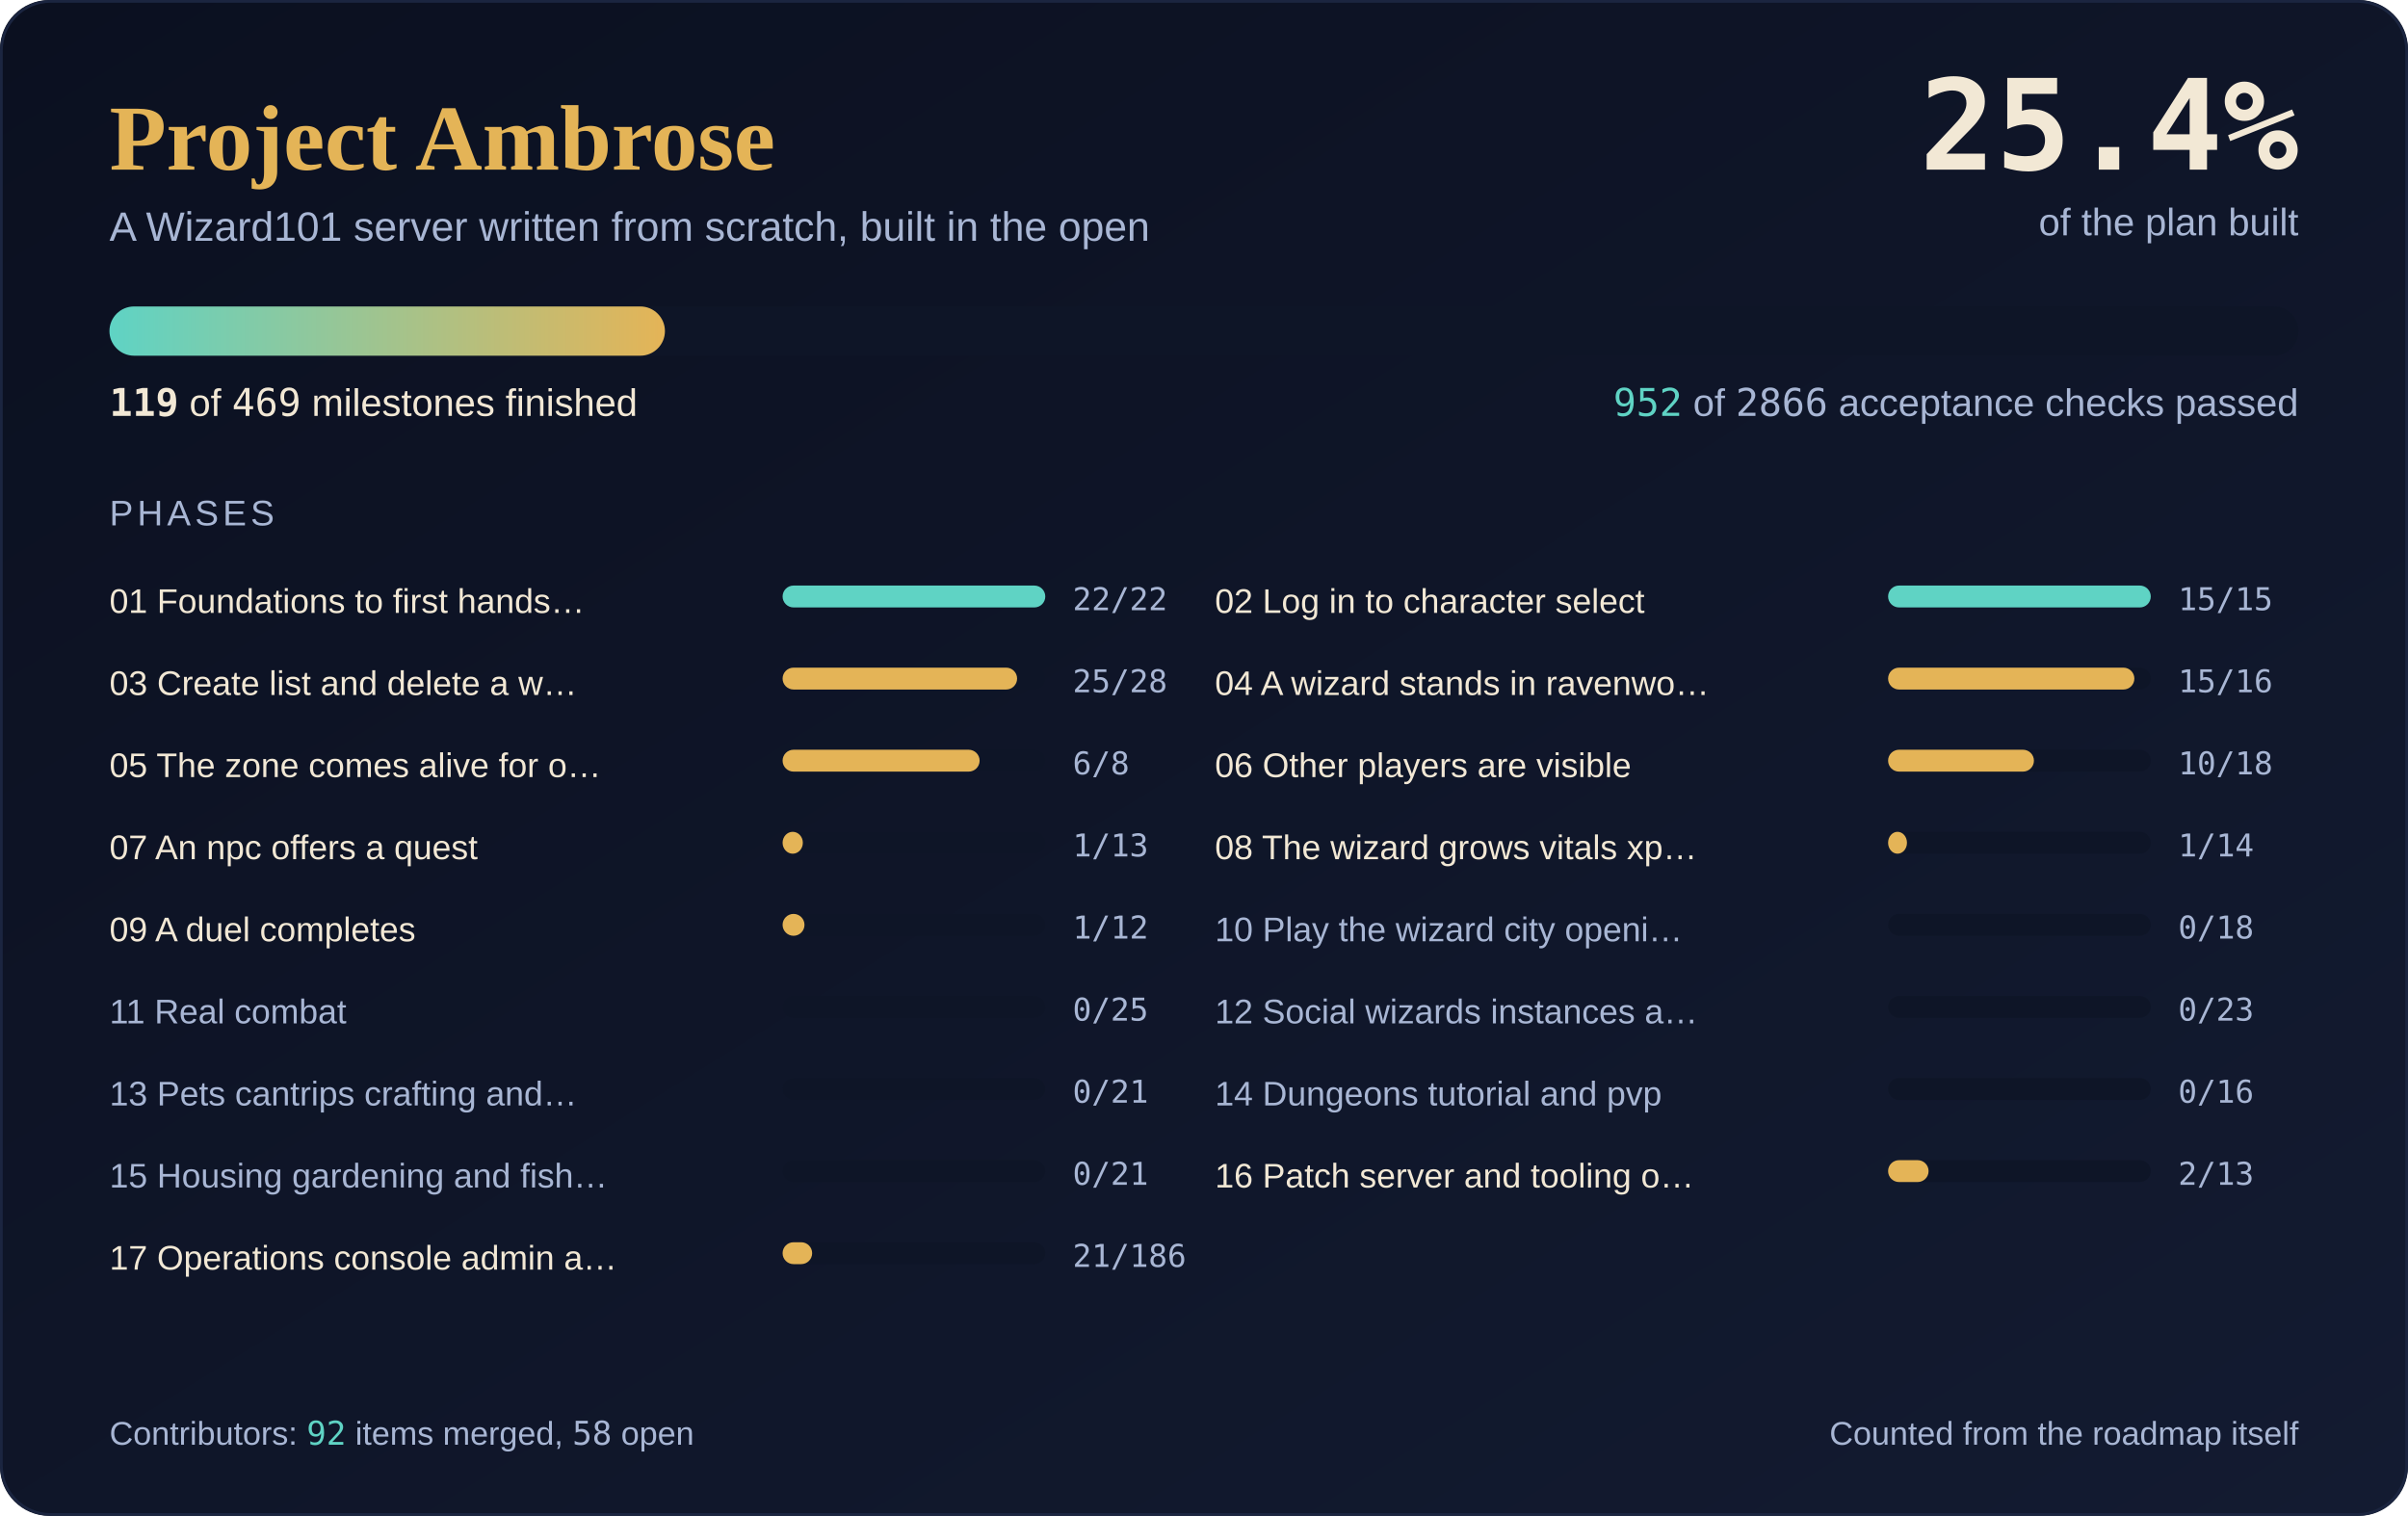
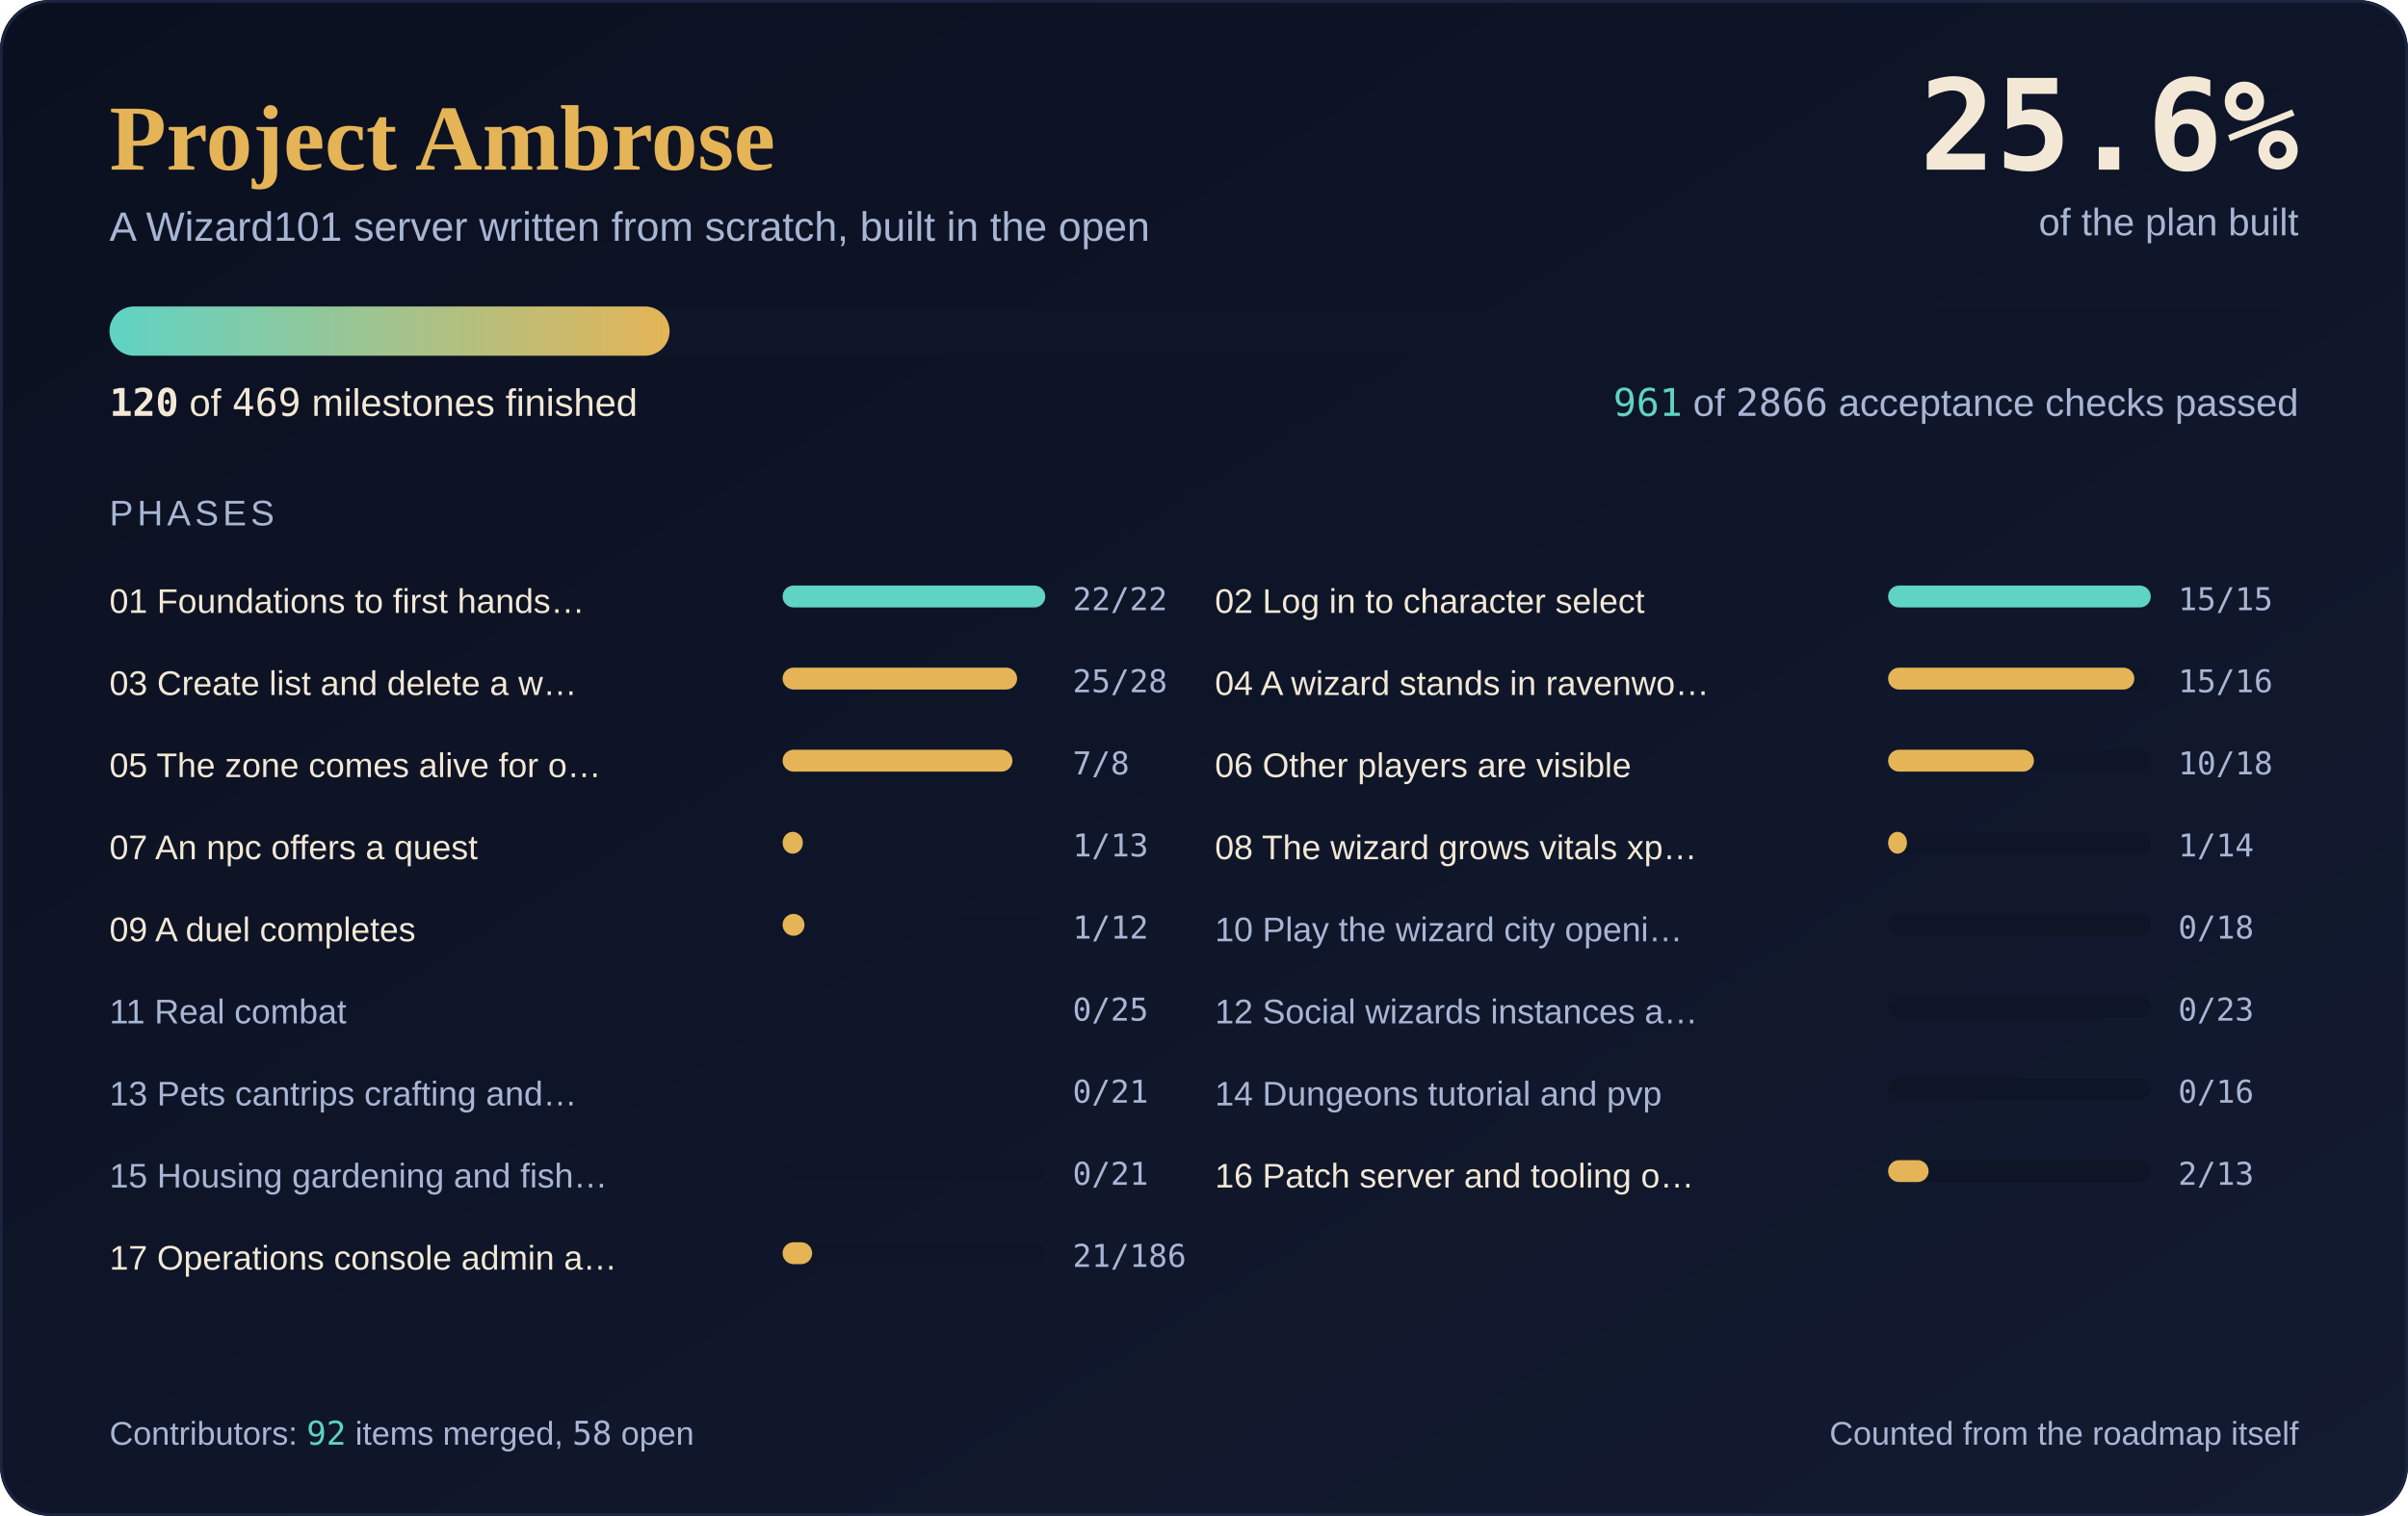
- <svg xmlns="http://www.w3.org/2000/svg" width="880" height="554" viewBox="0 0 880 554" role="img" aria-label="Project Ambrose progress: 119 of 469 milestones complete, 25.4 percent">
+ <svg xmlns="http://www.w3.org/2000/svg" width="880" height="554" viewBox="0 0 880 554" role="img" aria-label="Project Ambrose progress: 120 of 469 milestones complete, 25.6 percent">
  <defs>
    <linearGradient id="sky" x1="0" y1="0" x2="1" y2="1">
      <stop offset="0" stop-color="#0B1020" />
      <stop offset="1" stop-color="#131B31" />
    </linearGradient>
    <linearGradient id="fill" x1="0" y1="0" x2="1" y2="0">
      <stop offset="0" stop-color="#5FD3C4" />
      <stop offset="1" stop-color="#E4B457" />
    </linearGradient>
  </defs>
  <rect width="880" height="554" rx="18" fill="url(#sky)" />
  <rect x="0.5" y="0.5" width="879" height="553" rx="18" fill="none" stroke="#1B2540" />
  <text x="40" y="62" font-family="'Cormorant Garamond', Georgia, 'Times New Roman', serif" font-size="34" font-weight="600" fill="#E4B457">Project Ambrose</text>
  <text x="40" y="88" font-family="Karla, 'Segoe UI', 'Helvetica Neue', Arial, sans-serif" font-size="15" fill="#A8B6D4">A Wizard101 server written from scratch, built in the open</text>
-   <text x="840" y="62" text-anchor="end" font-family="'JetBrains Mono', Consolas, 'DejaVu Sans Mono', monospace" font-size="46" font-weight="700" fill="#F2E8D5">25.4%</text>
+   <text x="840" y="62" text-anchor="end" font-family="'JetBrains Mono', Consolas, 'DejaVu Sans Mono', monospace" font-size="46" font-weight="700" fill="#F2E8D5">25.6%</text>
  <text x="840" y="86" text-anchor="end" font-family="Karla, 'Segoe UI', 'Helvetica Neue', Arial, sans-serif" font-size="14" fill="#A8B6D4">of the plan built</text>
  <rect x="40" y="112" width="800" height="18" rx="9.0" fill="#0E1527" />
-   <rect x="40" y="112" width="203.0" height="18" rx="9.0" fill="url(#fill)" />
+   <rect x="40" y="112" width="204.7" height="18" rx="9.0" fill="url(#fill)" />
  <text x="40" y="152" font-family="Karla, 'Segoe UI', 'Helvetica Neue', Arial, sans-serif" font-size="14" fill="#F2E8D5">
-     <tspan font-family="'JetBrains Mono', Consolas, 'DejaVu Sans Mono', monospace" font-weight="700">119</tspan> of <tspan font-family="'JetBrains Mono', Consolas, 'DejaVu Sans Mono', monospace">469</tspan> milestones finished</text>
+     <tspan font-family="'JetBrains Mono', Consolas, 'DejaVu Sans Mono', monospace" font-weight="700">120</tspan> of <tspan font-family="'JetBrains Mono', Consolas, 'DejaVu Sans Mono', monospace">469</tspan> milestones finished</text>
  <text x="840" y="152" text-anchor="end" font-family="Karla, 'Segoe UI', 'Helvetica Neue', Arial, sans-serif" font-size="14" fill="#A8B6D4">
-     <tspan font-family="'JetBrains Mono', Consolas, 'DejaVu Sans Mono', monospace" fill="#5FD3C4">952</tspan> of <tspan font-family="'JetBrains Mono', Consolas, 'DejaVu Sans Mono', monospace">2866</tspan> acceptance checks passed</text>
+     <tspan font-family="'JetBrains Mono', Consolas, 'DejaVu Sans Mono', monospace" fill="#5FD3C4">961</tspan> of <tspan font-family="'JetBrains Mono', Consolas, 'DejaVu Sans Mono', monospace">2866</tspan> acceptance checks passed</text>
  <text x="40" y="192" font-family="Karla, 'Segoe UI', 'Helvetica Neue', Arial, sans-serif" font-size="13" fill="#A8B6D4" letter-spacing="1.5">PHASES</text>
  <text x="40" y="224" font-family="Karla, 'Segoe UI', 'Helvetica Neue', Arial, sans-serif" font-size="12.5" fill="#F2E8D5">01 Foundations to first hands…</text>
  <rect x="286" y="214" width="96" height="8" rx="4.0" fill="#0E1527" />
  <rect x="286" y="214" width="96.0" height="8" rx="4.0" fill="#5FD3C4" />
  <text x="392" y="223" font-family="'JetBrains Mono', Consolas, 'DejaVu Sans Mono', monospace" font-size="11.5" fill="#A8B6D4">22/22</text>
  <text x="444" y="224" font-family="Karla, 'Segoe UI', 'Helvetica Neue', Arial, sans-serif" font-size="12.5" fill="#F2E8D5">02 Log in to character select</text>
  <rect x="690" y="214" width="96" height="8" rx="4.0" fill="#0E1527" />
  <rect x="690" y="214" width="96.0" height="8" rx="4.0" fill="#5FD3C4" />
  <text x="796" y="223" font-family="'JetBrains Mono', Consolas, 'DejaVu Sans Mono', monospace" font-size="11.5" fill="#A8B6D4">15/15</text>
  <text x="40" y="254" font-family="Karla, 'Segoe UI', 'Helvetica Neue', Arial, sans-serif" font-size="12.5" fill="#F2E8D5">03 Create list and delete a w…</text>
  <rect x="286" y="244" width="96" height="8" rx="4.0" fill="#0E1527" />
  <rect x="286" y="244" width="85.7" height="8" rx="4.0" fill="#E4B457" />
  <text x="392" y="253" font-family="'JetBrains Mono', Consolas, 'DejaVu Sans Mono', monospace" font-size="11.5" fill="#A8B6D4">25/28</text>
  <text x="444" y="254" font-family="Karla, 'Segoe UI', 'Helvetica Neue', Arial, sans-serif" font-size="12.5" fill="#F2E8D5">04 A wizard stands in ravenwo…</text>
  <rect x="690" y="244" width="96" height="8" rx="4.0" fill="#0E1527" />
  <rect x="690" y="244" width="90.0" height="8" rx="4.0" fill="#E4B457" />
  <text x="796" y="253" font-family="'JetBrains Mono', Consolas, 'DejaVu Sans Mono', monospace" font-size="11.5" fill="#A8B6D4">15/16</text>
  <text x="40" y="284" font-family="Karla, 'Segoe UI', 'Helvetica Neue', Arial, sans-serif" font-size="12.5" fill="#F2E8D5">05 The zone comes alive for o…</text>
  <rect x="286" y="274" width="96" height="8" rx="4.0" fill="#0E1527" />
-   <rect x="286" y="274" width="72.0" height="8" rx="4.0" fill="#E4B457" />
-   <text x="392" y="283" font-family="'JetBrains Mono', Consolas, 'DejaVu Sans Mono', monospace" font-size="11.5" fill="#A8B6D4">6/8</text>
+   <rect x="286" y="274" width="84.0" height="8" rx="4.0" fill="#E4B457" />
+   <text x="392" y="283" font-family="'JetBrains Mono', Consolas, 'DejaVu Sans Mono', monospace" font-size="11.5" fill="#A8B6D4">7/8</text>
  <text x="444" y="284" font-family="Karla, 'Segoe UI', 'Helvetica Neue', Arial, sans-serif" font-size="12.5" fill="#F2E8D5">06 Other players are visible</text>
  <rect x="690" y="274" width="96" height="8" rx="4.0" fill="#0E1527" />
  <rect x="690" y="274" width="53.3" height="8" rx="4.0" fill="#E4B457" />
  <text x="796" y="283" font-family="'JetBrains Mono', Consolas, 'DejaVu Sans Mono', monospace" font-size="11.5" fill="#A8B6D4">10/18</text>
  <text x="40" y="314" font-family="Karla, 'Segoe UI', 'Helvetica Neue', Arial, sans-serif" font-size="12.5" fill="#F2E8D5">07 An npc offers a quest</text>
  <rect x="286" y="304" width="96" height="8" rx="4.0" fill="#0E1527" />
  <rect x="286" y="304" width="7.4" height="8" rx="4.0" fill="#E4B457" />
  <text x="392" y="313" font-family="'JetBrains Mono', Consolas, 'DejaVu Sans Mono', monospace" font-size="11.5" fill="#A8B6D4">1/13</text>
  <text x="444" y="314" font-family="Karla, 'Segoe UI', 'Helvetica Neue', Arial, sans-serif" font-size="12.5" fill="#F2E8D5">08 The wizard grows vitals xp…</text>
  <rect x="690" y="304" width="96" height="8" rx="4.0" fill="#0E1527" />
  <rect x="690" y="304" width="6.9" height="8" rx="4.0" fill="#E4B457" />
  <text x="796" y="313" font-family="'JetBrains Mono', Consolas, 'DejaVu Sans Mono', monospace" font-size="11.5" fill="#A8B6D4">1/14</text>
  <text x="40" y="344" font-family="Karla, 'Segoe UI', 'Helvetica Neue', Arial, sans-serif" font-size="12.5" fill="#F2E8D5">09 A duel completes</text>
  <rect x="286" y="334" width="96" height="8" rx="4.0" fill="#0E1527" />
  <rect x="286" y="334" width="8.0" height="8" rx="4.0" fill="#E4B457" />
  <text x="392" y="343" font-family="'JetBrains Mono', Consolas, 'DejaVu Sans Mono', monospace" font-size="11.5" fill="#A8B6D4">1/12</text>
  <text x="444" y="344" font-family="Karla, 'Segoe UI', 'Helvetica Neue', Arial, sans-serif" font-size="12.5" fill="#A8B6D4">10 Play the wizard city openi…</text>
  <rect x="690" y="334" width="96" height="8" rx="4.0" fill="#0E1527" />
  <text x="796" y="343" font-family="'JetBrains Mono', Consolas, 'DejaVu Sans Mono', monospace" font-size="11.5" fill="#A8B6D4">0/18</text>
  <text x="40" y="374" font-family="Karla, 'Segoe UI', 'Helvetica Neue', Arial, sans-serif" font-size="12.5" fill="#A8B6D4">11 Real combat</text>
  <rect x="286" y="364" width="96" height="8" rx="4.0" fill="#0E1527" />
  <text x="392" y="373" font-family="'JetBrains Mono', Consolas, 'DejaVu Sans Mono', monospace" font-size="11.5" fill="#A8B6D4">0/25</text>
  <text x="444" y="374" font-family="Karla, 'Segoe UI', 'Helvetica Neue', Arial, sans-serif" font-size="12.5" fill="#A8B6D4">12 Social wizards instances a…</text>
  <rect x="690" y="364" width="96" height="8" rx="4.0" fill="#0E1527" />
  <text x="796" y="373" font-family="'JetBrains Mono', Consolas, 'DejaVu Sans Mono', monospace" font-size="11.5" fill="#A8B6D4">0/23</text>
  <text x="40" y="404" font-family="Karla, 'Segoe UI', 'Helvetica Neue', Arial, sans-serif" font-size="12.5" fill="#A8B6D4">13 Pets cantrips crafting and…</text>
  <rect x="286" y="394" width="96" height="8" rx="4.0" fill="#0E1527" />
  <text x="392" y="403" font-family="'JetBrains Mono', Consolas, 'DejaVu Sans Mono', monospace" font-size="11.5" fill="#A8B6D4">0/21</text>
  <text x="444" y="404" font-family="Karla, 'Segoe UI', 'Helvetica Neue', Arial, sans-serif" font-size="12.5" fill="#A8B6D4">14 Dungeons tutorial and pvp</text>
  <rect x="690" y="394" width="96" height="8" rx="4.0" fill="#0E1527" />
  <text x="796" y="403" font-family="'JetBrains Mono', Consolas, 'DejaVu Sans Mono', monospace" font-size="11.5" fill="#A8B6D4">0/16</text>
  <text x="40" y="434" font-family="Karla, 'Segoe UI', 'Helvetica Neue', Arial, sans-serif" font-size="12.5" fill="#A8B6D4">15 Housing gardening and fish…</text>
  <rect x="286" y="424" width="96" height="8" rx="4.0" fill="#0E1527" />
  <text x="392" y="433" font-family="'JetBrains Mono', Consolas, 'DejaVu Sans Mono', monospace" font-size="11.5" fill="#A8B6D4">0/21</text>
  <text x="444" y="434" font-family="Karla, 'Segoe UI', 'Helvetica Neue', Arial, sans-serif" font-size="12.5" fill="#F2E8D5">16 Patch server and tooling o…</text>
  <rect x="690" y="424" width="96" height="8" rx="4.0" fill="#0E1527" />
  <rect x="690" y="424" width="14.8" height="8" rx="4.0" fill="#E4B457" />
  <text x="796" y="433" font-family="'JetBrains Mono', Consolas, 'DejaVu Sans Mono', monospace" font-size="11.5" fill="#A8B6D4">2/13</text>
  <text x="40" y="464" font-family="Karla, 'Segoe UI', 'Helvetica Neue', Arial, sans-serif" font-size="12.5" fill="#F2E8D5">17 Operations console admin a…</text>
  <rect x="286" y="454" width="96" height="8" rx="4.0" fill="#0E1527" />
  <rect x="286" y="454" width="10.8" height="8" rx="4.0" fill="#E4B457" />
  <text x="392" y="463" font-family="'JetBrains Mono', Consolas, 'DejaVu Sans Mono', monospace" font-size="11.5" fill="#A8B6D4">21/186</text>
  <text x="40" y="528" font-family="Karla, 'Segoe UI', 'Helvetica Neue', Arial, sans-serif" font-size="12" fill="#A8B6D4">Contributors: <tspan font-family="'JetBrains Mono', Consolas, 'DejaVu Sans Mono', monospace" fill="#5FD3C4">92</tspan> items merged, <tspan font-family="'JetBrains Mono', Consolas, 'DejaVu Sans Mono', monospace">58</tspan> open</text>
  <text x="840" y="528" text-anchor="end" font-family="Karla, 'Segoe UI', 'Helvetica Neue', Arial, sans-serif" font-size="12" fill="#A8B6D4">Counted from the roadmap itself</text>
</svg>
